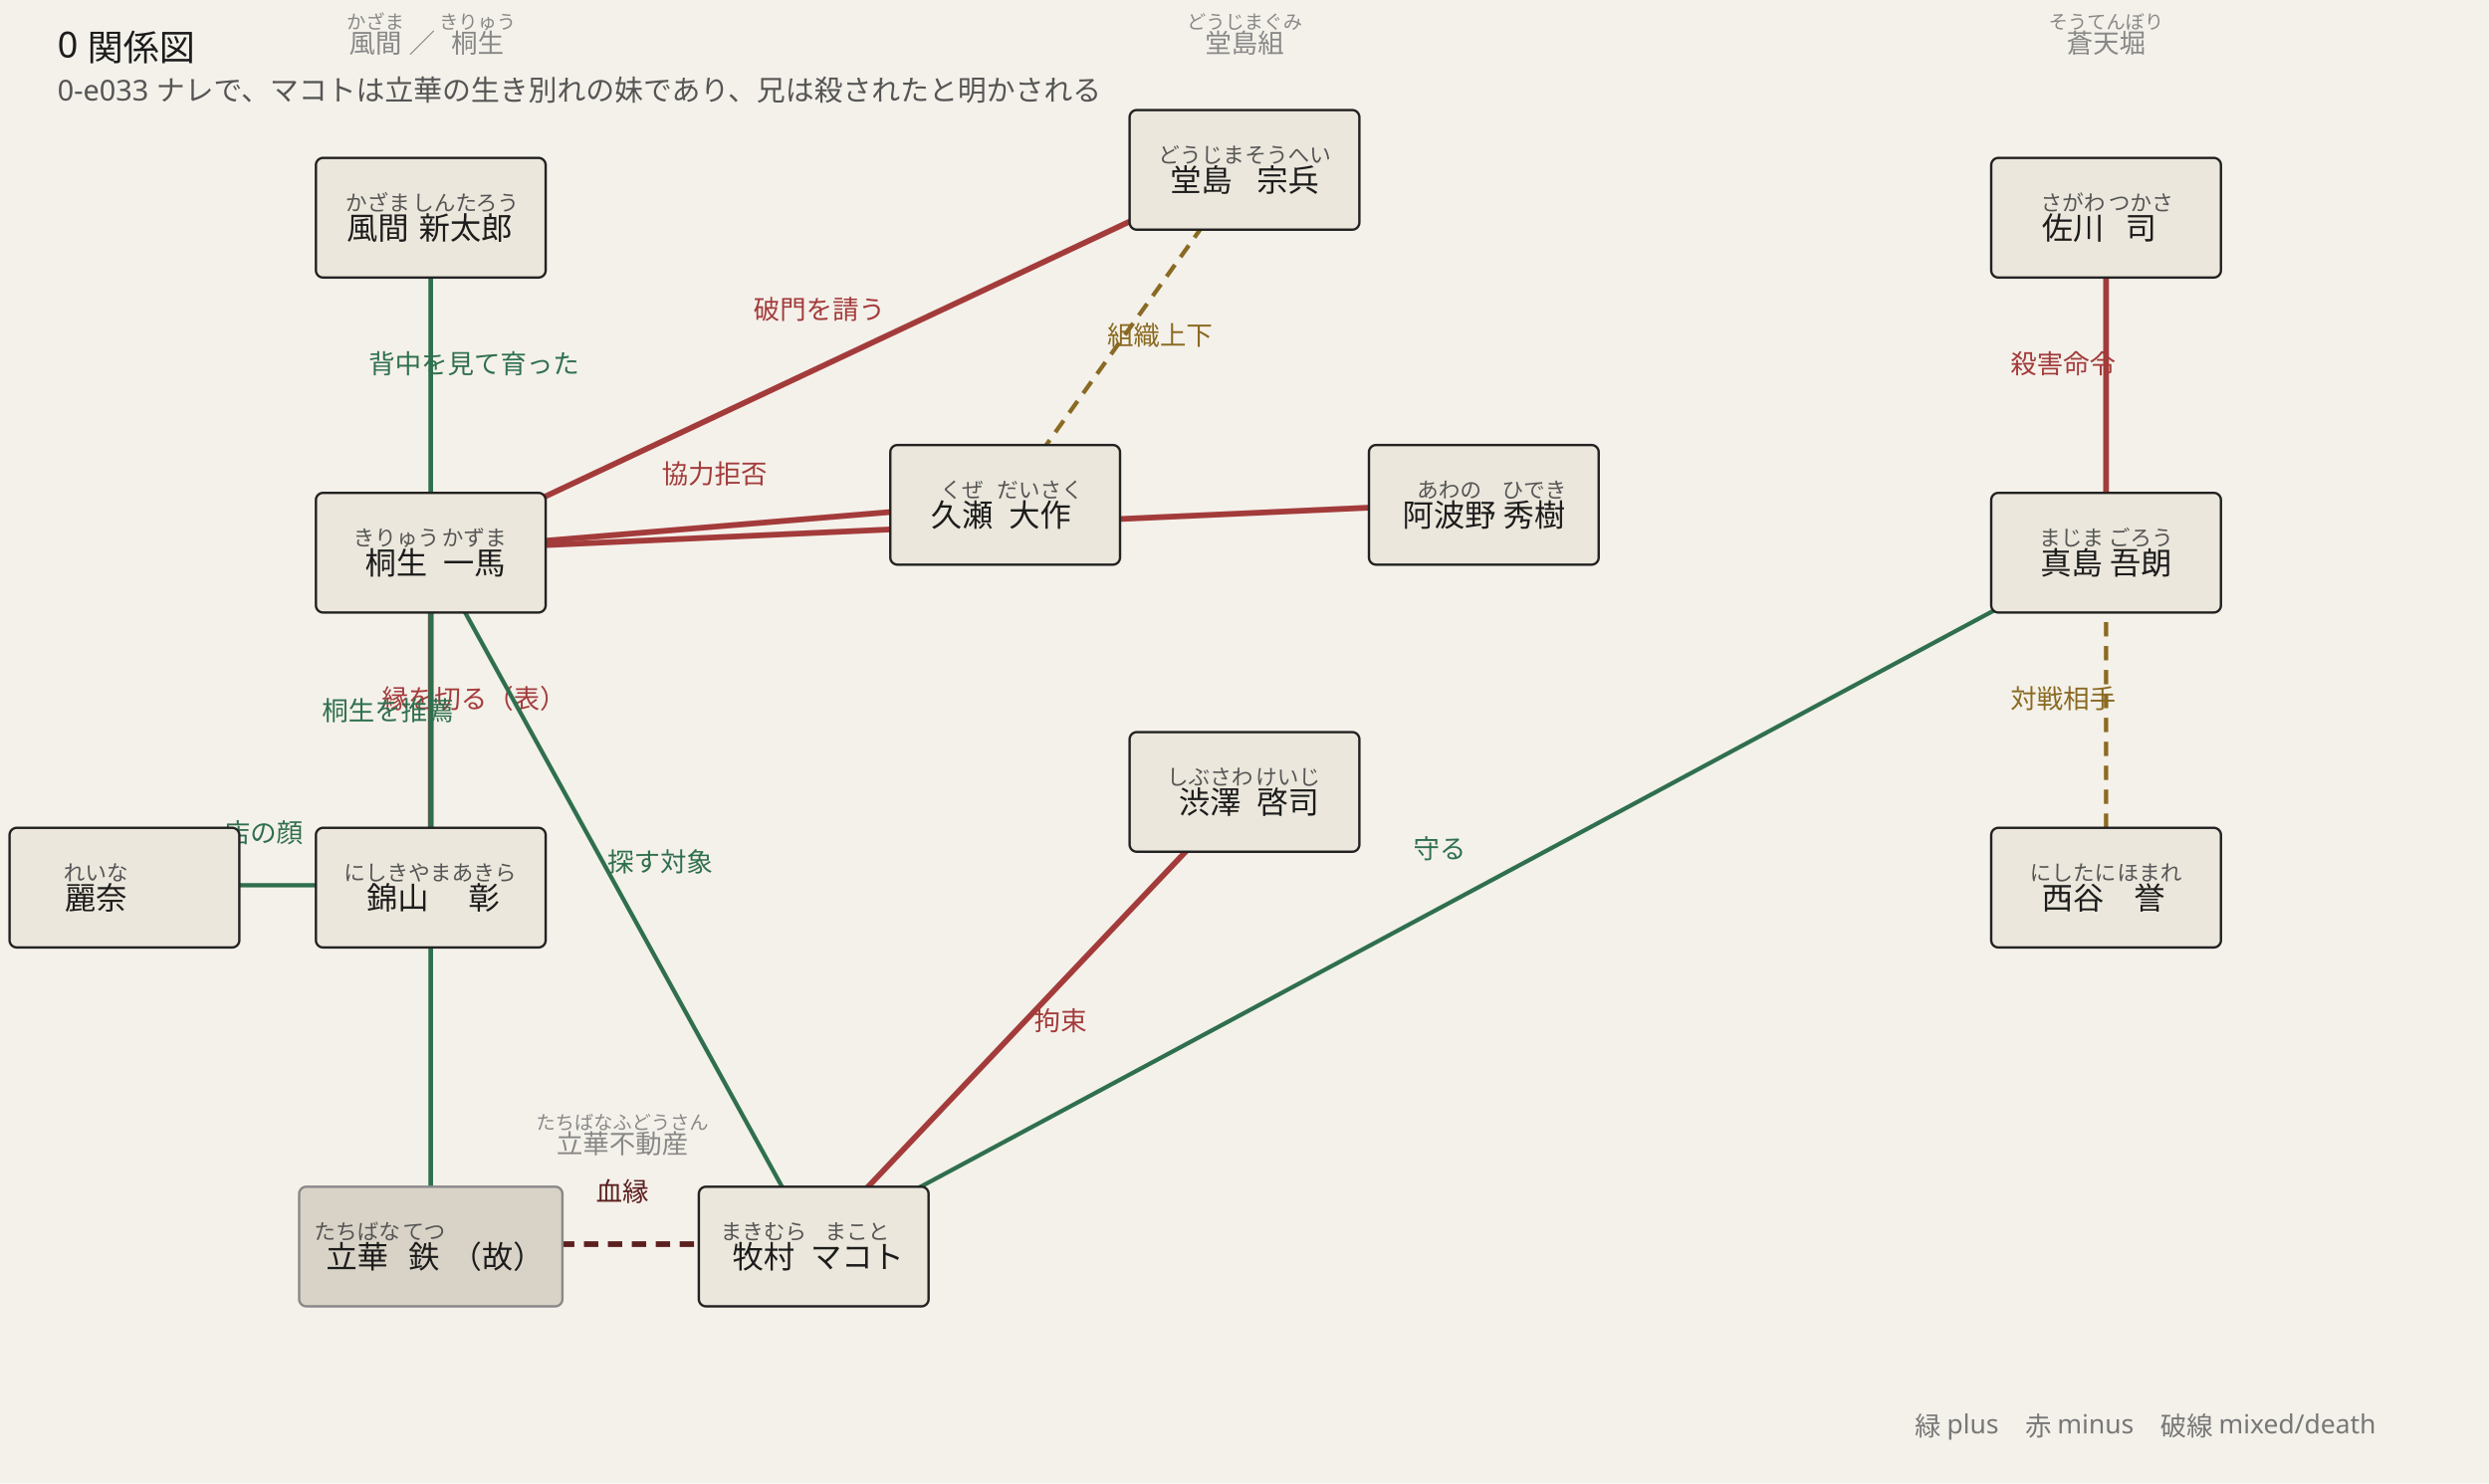
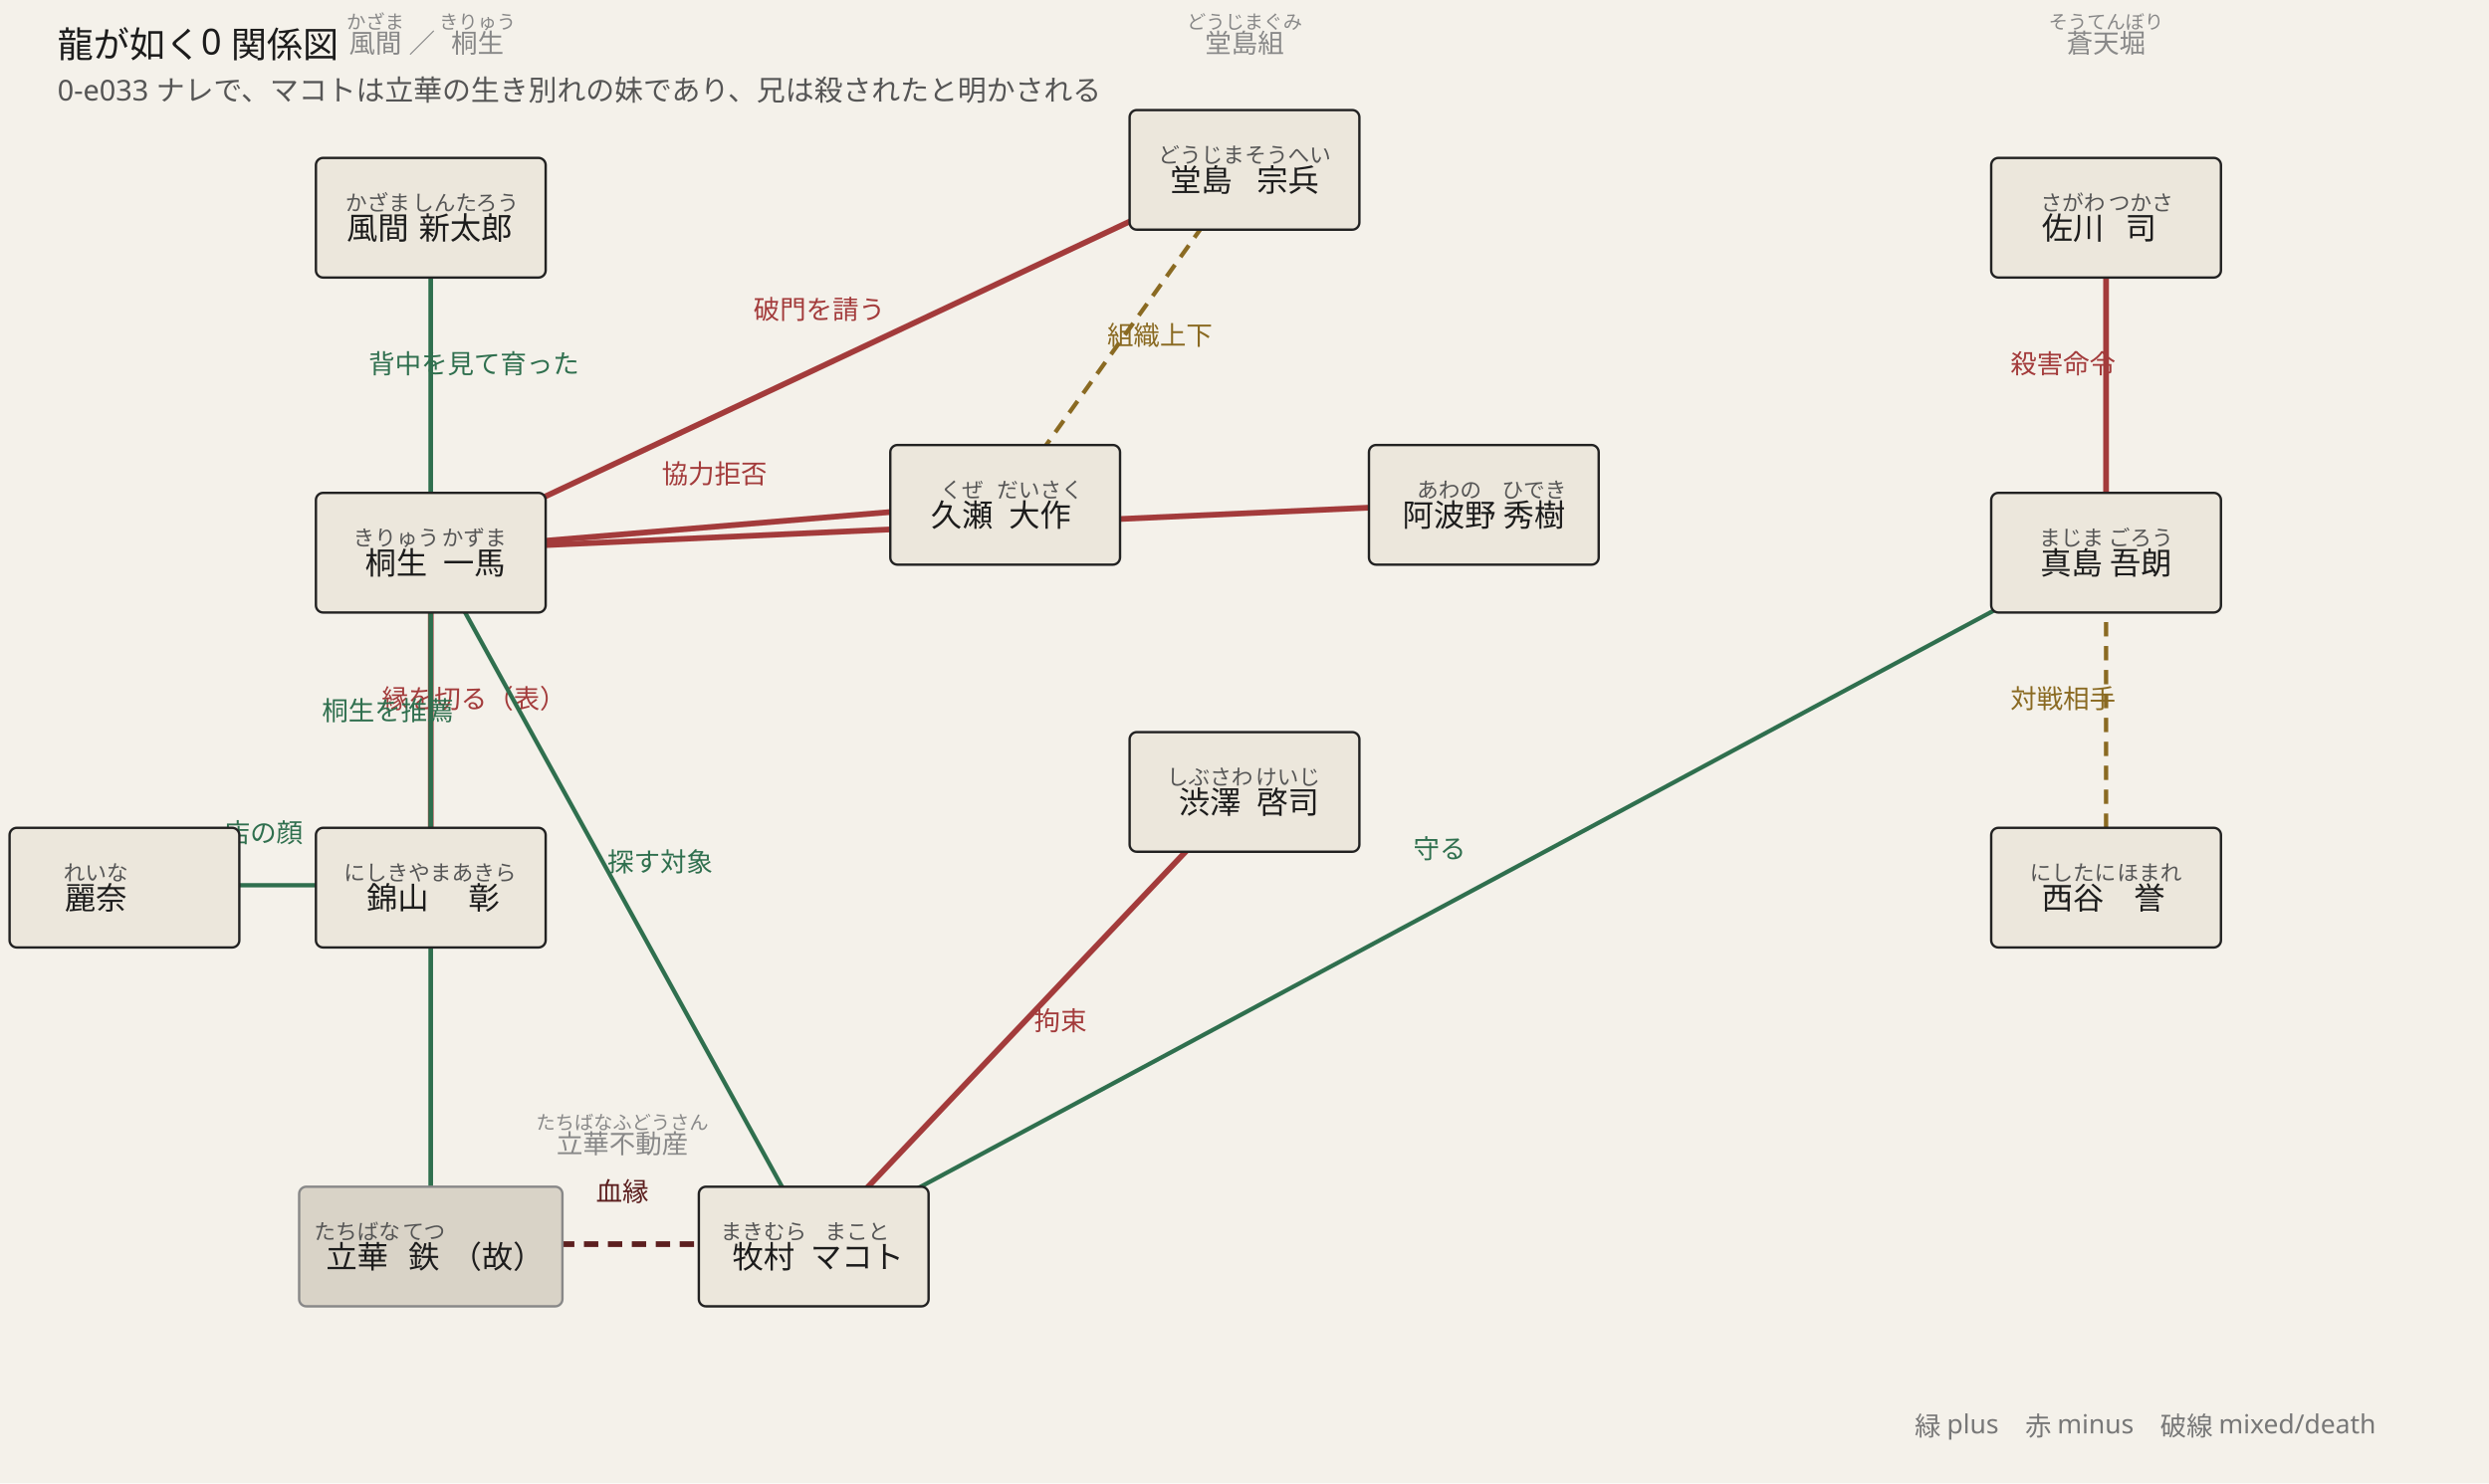
<svg xmlns="http://www.w3.org/2000/svg" viewBox="0 0 1040 620" width="1040" height="620">
  <rect width="1040" height="620" fill="#f4f1ea" />
-   <text x="24" y="24" font-family="Yu Gothic, Meiryo, sans-serif" font-size="15" fill="#1c1c1c">0 関係図</text>
+   <text x="24" y="24" font-family="Yu Gothic, Meiryo, sans-serif" font-size="15" fill="#1c1c1c">龍が如く0 関係図</text>
  <text x="24" y="42" font-family="Yu Gothic, Meiryo, sans-serif" font-size="12" fill="#555">0-e033  ナレで、マコトは立華の生き別れの妹であり、兄は殺されたと明かされる</text>
  <text x="156.8" y="12.0" text-anchor="middle" font-family="Yu Gothic, Meiryo, sans-serif" font-size="8" fill="#888">かざま</text>
  <text x="156.8" y="22.0" text-anchor="middle" font-family="Yu Gothic, Meiryo, sans-serif" font-size="11" fill="#888">風間</text>
  <text x="176.3" y="22.0" text-anchor="middle" font-family="Yu Gothic, Meiryo, sans-serif" font-size="11" fill="#888">／</text>
  <text x="199.5" y="12.0" text-anchor="middle" font-family="Yu Gothic, Meiryo, sans-serif" font-size="8" fill="#888">きりゅう</text>
  <text x="199.5" y="22.0" text-anchor="middle" font-family="Yu Gothic, Meiryo, sans-serif" font-size="11" fill="#888">桐生</text>
  <text x="520.0" y="12.0" text-anchor="middle" font-family="Yu Gothic, Meiryo, sans-serif" font-size="8" fill="#888">どうじまぐみ</text>
  <text x="520.0" y="22.0" text-anchor="middle" font-family="Yu Gothic, Meiryo, sans-serif" font-size="11" fill="#888">堂島組</text>
  <text x="880.0" y="12.0" text-anchor="middle" font-family="Yu Gothic, Meiryo, sans-serif" font-size="8" fill="#888">そうてんぼり</text>
  <text x="880.0" y="22.0" text-anchor="middle" font-family="Yu Gothic, Meiryo, sans-serif" font-size="11" fill="#888">蒼天堀</text>
  <text x="260.0" y="472.0" text-anchor="middle" font-family="Yu Gothic, Meiryo, sans-serif" font-size="8" fill="#888">たちばなふどうさん</text>
  <text x="260.0" y="482.0" text-anchor="middle" font-family="Yu Gothic, Meiryo, sans-serif" font-size="11" fill="#888">立華不動産</text>
  <line x1="180" y1="230" x2="180" y2="370" stroke="#a33b3b" stroke-width="2.4" />
  <text x="198.0" y="296.0" text-anchor="middle" font-family="Yu Gothic, Meiryo, sans-serif" font-size="11" fill="#a33b3b">縁を切る（表）</text>
  <line x1="180" y1="230" x2="420" y2="210" stroke="#a33b3b" stroke-width="2.4" />
  <text x="298.5" y="202.0" text-anchor="middle" font-family="Yu Gothic, Meiryo, sans-serif" font-size="11" fill="#a33b3b">協力拒否</text>
  <line x1="520" y1="70" x2="420" y2="210" stroke="#8a6a22" stroke-width="1.8" stroke-dasharray="6 4" />
  <text x="484.6" y="144.1" text-anchor="middle" font-family="Yu Gothic, Meiryo, sans-serif" font-size="11" fill="#8a6a22">組織上下</text>
  <line x1="180" y1="90" x2="180" y2="230" stroke="#2f6f4e" stroke-width="1.8" />
  <text x="198.0" y="156.0" text-anchor="middle" font-family="Yu Gothic, Meiryo, sans-serif" font-size="11" fill="#2f6f4e">背中を見て育った</text>
  <line x1="520" y1="70" x2="180" y2="230" stroke="#a33b3b" stroke-width="2.4" />
  <text x="342.3" y="133.3" text-anchor="middle" font-family="Yu Gothic, Meiryo, sans-serif" font-size="11" fill="#a33b3b">破門を請う</text>
  <line x1="180" y1="230" x2="180" y2="520" stroke="#2f6f4e" stroke-width="1.8" />
  <text x="198.0" y="371.0" text-anchor="middle" font-family="Yu Gothic, Meiryo, sans-serif" font-size="11" fill="#2f6f4e">接触</text>
  <line x1="180" y1="90" x2="180" y2="520" stroke="#2f6f4e" stroke-width="1.8" />
  <text x="162.0" y="301.0" text-anchor="middle" font-family="Yu Gothic, Meiryo, sans-serif" font-size="11" fill="#2f6f4e">桐生を推薦</text>
  <line x1="880" y1="230" x2="880" y2="90" stroke="#a33b3b" stroke-width="2.4" />
  <text x="862.0" y="156.0" text-anchor="middle" font-family="Yu Gothic, Meiryo, sans-serif" font-size="11" fill="#a33b3b">殺害命令</text>
  <line x1="880" y1="230" x2="340" y2="520" stroke="#2f6f4e" stroke-width="1.8" />
  <text x="601.5" y="358.7" text-anchor="middle" font-family="Yu Gothic, Meiryo, sans-serif" font-size="11" fill="#2f6f4e">守る</text>
  <line x1="180" y1="370" x2="40" y2="370" stroke="#2f6f4e" stroke-width="1.8" />
  <text x="110.0" y="352.0" text-anchor="middle" font-family="Yu Gothic, Meiryo, sans-serif" font-size="11" fill="#2f6f4e">店の顔</text>
  <line x1="620" y1="210" x2="180" y2="230" stroke="#a33b3b" stroke-width="2.4" />
  <text x="399.2" y="202.0" text-anchor="middle" font-family="Yu Gothic, Meiryo, sans-serif" font-size="11" fill="#a33b3b">包囲網</text>
  <line x1="880" y1="230" x2="880" y2="370" stroke="#8a6a22" stroke-width="1.8" stroke-dasharray="6 4" />
  <text x="862.0" y="296.0" text-anchor="middle" font-family="Yu Gothic, Meiryo, sans-serif" font-size="11" fill="#8a6a22">対戦相手</text>
  <line x1="340" y1="520" x2="180" y2="520" stroke="#5c1f1f" stroke-width="2.4" stroke-dasharray="6 4" />
  <text x="260.0" y="502.0" text-anchor="middle" font-family="Yu Gothic, Meiryo, sans-serif" font-size="11" fill="#5c1f1f">血縁</text>
  <line x1="180" y1="230" x2="340" y2="520" stroke="#2f6f4e" stroke-width="1.8" />
  <text x="275.8" y="364.2" text-anchor="middle" font-family="Yu Gothic, Meiryo, sans-serif" font-size="11" fill="#2f6f4e">探す対象</text>
  <line x1="340" y1="520" x2="520" y2="330" stroke="#a33b3b" stroke-width="2.4" />
  <text x="443.1" y="430.6" text-anchor="middle" font-family="Yu Gothic, Meiryo, sans-serif" font-size="11" fill="#a33b3b">拘束</text>
  <rect x="472.0" y="46.0" width="96" height="50" rx="3" fill="#ece7dc" stroke="#222" />
  <text x="501.9" y="68.0" text-anchor="middle" font-family="Yu Gothic, Meiryo, sans-serif" font-size="9" fill="#555">どうじま</text>
  <text x="501.9" y="80.0" text-anchor="middle" font-family="Yu Gothic, Meiryo, sans-serif" font-size="13" fill="#1c1c1c">堂島</text>
  <text x="538.1" y="68.0" text-anchor="middle" font-family="Yu Gothic, Meiryo, sans-serif" font-size="9" fill="#555">そうへい</text>
  <text x="538.1" y="80.0" text-anchor="middle" font-family="Yu Gothic, Meiryo, sans-serif" font-size="13" fill="#1c1c1c">宗兵</text>
+   <rect x="132.0" y="66.0" width="96" height="50" rx="3" fill="#ece7dc" stroke="#222" />
+   <text x="157.8" y="88.0" text-anchor="middle" font-family="Yu Gothic, Meiryo, sans-serif" font-size="9" fill="#555">かざま</text>
+   <text x="157.8" y="100.0" text-anchor="middle" font-family="Yu Gothic, Meiryo, sans-serif" font-size="13" fill="#1c1c1c">風間</text>
+   <text x="194.5" y="88.0" text-anchor="middle" font-family="Yu Gothic, Meiryo, sans-serif" font-size="9" fill="#555">しんたろう</text>
+   <text x="194.5" y="100.0" text-anchor="middle" font-family="Yu Gothic, Meiryo, sans-serif" font-size="13" fill="#1c1c1c">新太郎</text>
  <rect x="832.0" y="66.0" width="96" height="50" rx="3" fill="#ece7dc" stroke="#222" />
  <text x="866.1" y="88.0" text-anchor="middle" font-family="Yu Gothic, Meiryo, sans-serif" font-size="9" fill="#555">さがわ</text>
  <text x="866.1" y="100.0" text-anchor="middle" font-family="Yu Gothic, Meiryo, sans-serif" font-size="13" fill="#1c1c1c">佐川</text>
  <text x="894.5" y="88.0" text-anchor="middle" font-family="Yu Gothic, Meiryo, sans-serif" font-size="9" fill="#555">つかさ</text>
  <text x="894.5" y="100.0" text-anchor="middle" font-family="Yu Gothic, Meiryo, sans-serif" font-size="13" fill="#1c1c1c">司</text>
-   <rect x="132.0" y="66.0" width="96" height="50" rx="3" fill="#ece7dc" stroke="#222" />
-   <text x="157.8" y="88.0" text-anchor="middle" font-family="Yu Gothic, Meiryo, sans-serif" font-size="9" fill="#555">かざま</text>
-   <text x="157.8" y="100.0" text-anchor="middle" font-family="Yu Gothic, Meiryo, sans-serif" font-size="13" fill="#1c1c1c">風間</text>
-   <text x="194.5" y="88.0" text-anchor="middle" font-family="Yu Gothic, Meiryo, sans-serif" font-size="9" fill="#555">しんたろう</text>
-   <text x="194.5" y="100.0" text-anchor="middle" font-family="Yu Gothic, Meiryo, sans-serif" font-size="13" fill="#1c1c1c">新太郎</text>
  <rect x="572.0" y="186.0" width="96" height="50" rx="3" fill="#ece7dc" stroke="#222" />
  <text x="605.5" y="208.0" text-anchor="middle" font-family="Yu Gothic, Meiryo, sans-serif" font-size="9" fill="#555">あわの</text>
  <text x="605.5" y="220.0" text-anchor="middle" font-family="Yu Gothic, Meiryo, sans-serif" font-size="13" fill="#1c1c1c">阿波野</text>
  <text x="641.0" y="208.0" text-anchor="middle" font-family="Yu Gothic, Meiryo, sans-serif" font-size="9" fill="#555">ひでき</text>
  <text x="641.0" y="220.0" text-anchor="middle" font-family="Yu Gothic, Meiryo, sans-serif" font-size="13" fill="#1c1c1c">秀樹</text>
  <rect x="372.0" y="186.0" width="96" height="50" rx="3" fill="#ece7dc" stroke="#222" />
  <text x="401.9" y="208.0" text-anchor="middle" font-family="Yu Gothic, Meiryo, sans-serif" font-size="9" fill="#555">くぜ</text>
  <text x="401.9" y="220.0" text-anchor="middle" font-family="Yu Gothic, Meiryo, sans-serif" font-size="13" fill="#1c1c1c">久瀬</text>
  <text x="434.5" y="208.0" text-anchor="middle" font-family="Yu Gothic, Meiryo, sans-serif" font-size="9" fill="#555">だいさく</text>
  <text x="434.5" y="220.0" text-anchor="middle" font-family="Yu Gothic, Meiryo, sans-serif" font-size="13" fill="#1c1c1c">大作</text>
  <rect x="132.0" y="206.0" width="96" height="50" rx="3" fill="#ece7dc" stroke="#222" />
  <text x="165.5" y="228.0" text-anchor="middle" font-family="Yu Gothic, Meiryo, sans-serif" font-size="9" fill="#555">きりゅう</text>
  <text x="165.5" y="240.0" text-anchor="middle" font-family="Yu Gothic, Meiryo, sans-serif" font-size="13" fill="#1c1c1c">桐生</text>
  <text x="198.1" y="228.0" text-anchor="middle" font-family="Yu Gothic, Meiryo, sans-serif" font-size="9" fill="#555">かずま</text>
  <text x="198.1" y="240.0" text-anchor="middle" font-family="Yu Gothic, Meiryo, sans-serif" font-size="13" fill="#1c1c1c">一馬</text>
  <rect x="832.0" y="206.0" width="96" height="50" rx="3" fill="#ece7dc" stroke="#222" />
  <text x="865.5" y="228.0" text-anchor="middle" font-family="Yu Gothic, Meiryo, sans-serif" font-size="9" fill="#555">まじま</text>
  <text x="865.5" y="240.0" text-anchor="middle" font-family="Yu Gothic, Meiryo, sans-serif" font-size="13" fill="#1c1c1c">真島</text>
  <text x="894.5" y="228.0" text-anchor="middle" font-family="Yu Gothic, Meiryo, sans-serif" font-size="9" fill="#555">ごろう</text>
  <text x="894.5" y="240.0" text-anchor="middle" font-family="Yu Gothic, Meiryo, sans-serif" font-size="13" fill="#1c1c1c">吾朗</text>
  <rect x="472.0" y="306.0" width="96" height="50" rx="3" fill="#ece7dc" stroke="#222" />
  <text x="505.5" y="328.0" text-anchor="middle" font-family="Yu Gothic, Meiryo, sans-serif" font-size="9" fill="#555">しぶさわ</text>
  <text x="505.5" y="340.0" text-anchor="middle" font-family="Yu Gothic, Meiryo, sans-serif" font-size="13" fill="#1c1c1c">渋澤</text>
  <text x="538.1" y="328.0" text-anchor="middle" font-family="Yu Gothic, Meiryo, sans-serif" font-size="9" fill="#555">けいじ</text>
  <text x="538.1" y="340.0" text-anchor="middle" font-family="Yu Gothic, Meiryo, sans-serif" font-size="13" fill="#1c1c1c">啓司</text>
-   <rect x="132.0" y="346.0" width="96" height="50" rx="3" fill="#ece7dc" stroke="#222" />
-   <text x="166.1" y="368.0" text-anchor="middle" font-family="Yu Gothic, Meiryo, sans-serif" font-size="9" fill="#555">にしきやま</text>
-   <text x="166.1" y="380.0" text-anchor="middle" font-family="Yu Gothic, Meiryo, sans-serif" font-size="13" fill="#1c1c1c">錦山</text>
-   <text x="202.2" y="368.0" text-anchor="middle" font-family="Yu Gothic, Meiryo, sans-serif" font-size="9" fill="#555">あきら</text>
-   <text x="202.2" y="380.0" text-anchor="middle" font-family="Yu Gothic, Meiryo, sans-serif" font-size="13" fill="#1c1c1c">彰</text>
  <rect x="832.0" y="346.0" width="96" height="50" rx="3" fill="#ece7dc" stroke="#222" />
  <text x="866.1" y="368.0" text-anchor="middle" font-family="Yu Gothic, Meiryo, sans-serif" font-size="9" fill="#555">にしたに</text>
  <text x="866.1" y="380.0" text-anchor="middle" font-family="Yu Gothic, Meiryo, sans-serif" font-size="13" fill="#1c1c1c">西谷</text>
  <text x="898.1" y="368.0" text-anchor="middle" font-family="Yu Gothic, Meiryo, sans-serif" font-size="9" fill="#555">ほまれ</text>
  <text x="898.1" y="380.0" text-anchor="middle" font-family="Yu Gothic, Meiryo, sans-serif" font-size="13" fill="#1c1c1c">誉</text>
  <rect x="4.0" y="346.0" width="96" height="50" rx="3" fill="#ece7dc" stroke="#222" />
  <text x="40.0" y="368.0" text-anchor="middle" font-family="Yu Gothic, Meiryo, sans-serif" font-size="9" fill="#555">れいな</text>
  <text x="40.0" y="380.0" text-anchor="middle" font-family="Yu Gothic, Meiryo, sans-serif" font-size="13" fill="#1c1c1c">麗奈</text>
+   <rect x="132.0" y="346.0" width="96" height="50" rx="3" fill="#ece7dc" stroke="#222" />
+   <text x="166.1" y="368.0" text-anchor="middle" font-family="Yu Gothic, Meiryo, sans-serif" font-size="9" fill="#555">にしきやま</text>
+   <text x="166.1" y="380.0" text-anchor="middle" font-family="Yu Gothic, Meiryo, sans-serif" font-size="13" fill="#1c1c1c">錦山</text>
+   <text x="202.2" y="368.0" text-anchor="middle" font-family="Yu Gothic, Meiryo, sans-serif" font-size="9" fill="#555">あきら</text>
+   <text x="202.2" y="380.0" text-anchor="middle" font-family="Yu Gothic, Meiryo, sans-serif" font-size="13" fill="#1c1c1c">彰</text>
  <rect x="292.0" y="496.0" width="96" height="50" rx="3" fill="#ece7dc" stroke="#222" />
  <text x="319.0" y="518.0" text-anchor="middle" font-family="Yu Gothic, Meiryo, sans-serif" font-size="9" fill="#555">まきむら</text>
  <text x="319.0" y="530.0" text-anchor="middle" font-family="Yu Gothic, Meiryo, sans-serif" font-size="13" fill="#1c1c1c">牧村</text>
  <text x="358.1" y="518.0" text-anchor="middle" font-family="Yu Gothic, Meiryo, sans-serif" font-size="9" fill="#555">まこと</text>
  <text x="358.1" y="530.0" text-anchor="middle" font-family="Yu Gothic, Meiryo, sans-serif" font-size="13" fill="#1c1c1c">マコト</text>
  <rect x="125.0" y="496.0" width="110" height="50" rx="3" fill="#d9d3c7" stroke="#888" />
  <text x="149.2" y="518.0" text-anchor="middle" font-family="Yu Gothic, Meiryo, sans-serif" font-size="9" fill="#555">たちばな</text>
  <text x="149.2" y="530.0" text-anchor="middle" font-family="Yu Gothic, Meiryo, sans-serif" font-size="13" fill="#1c1c1c">立華</text>
  <text x="177.1" y="518.0" text-anchor="middle" font-family="Yu Gothic, Meiryo, sans-serif" font-size="9" fill="#555">てつ</text>
  <text x="177.1" y="530.0" text-anchor="middle" font-family="Yu Gothic, Meiryo, sans-serif" font-size="13" fill="#1c1c1c">鉄</text>
  <text x="207.8" y="530.0" text-anchor="middle" font-family="Yu Gothic, Meiryo, sans-serif" font-size="13" fill="#1c1c1c">（故）</text>
  <text x="800" y="600" font-family="Yu Gothic, Meiryo, sans-serif" font-size="11" fill="#777">緑 plus　赤 minus　破線 mixed/death</text>
</svg>
